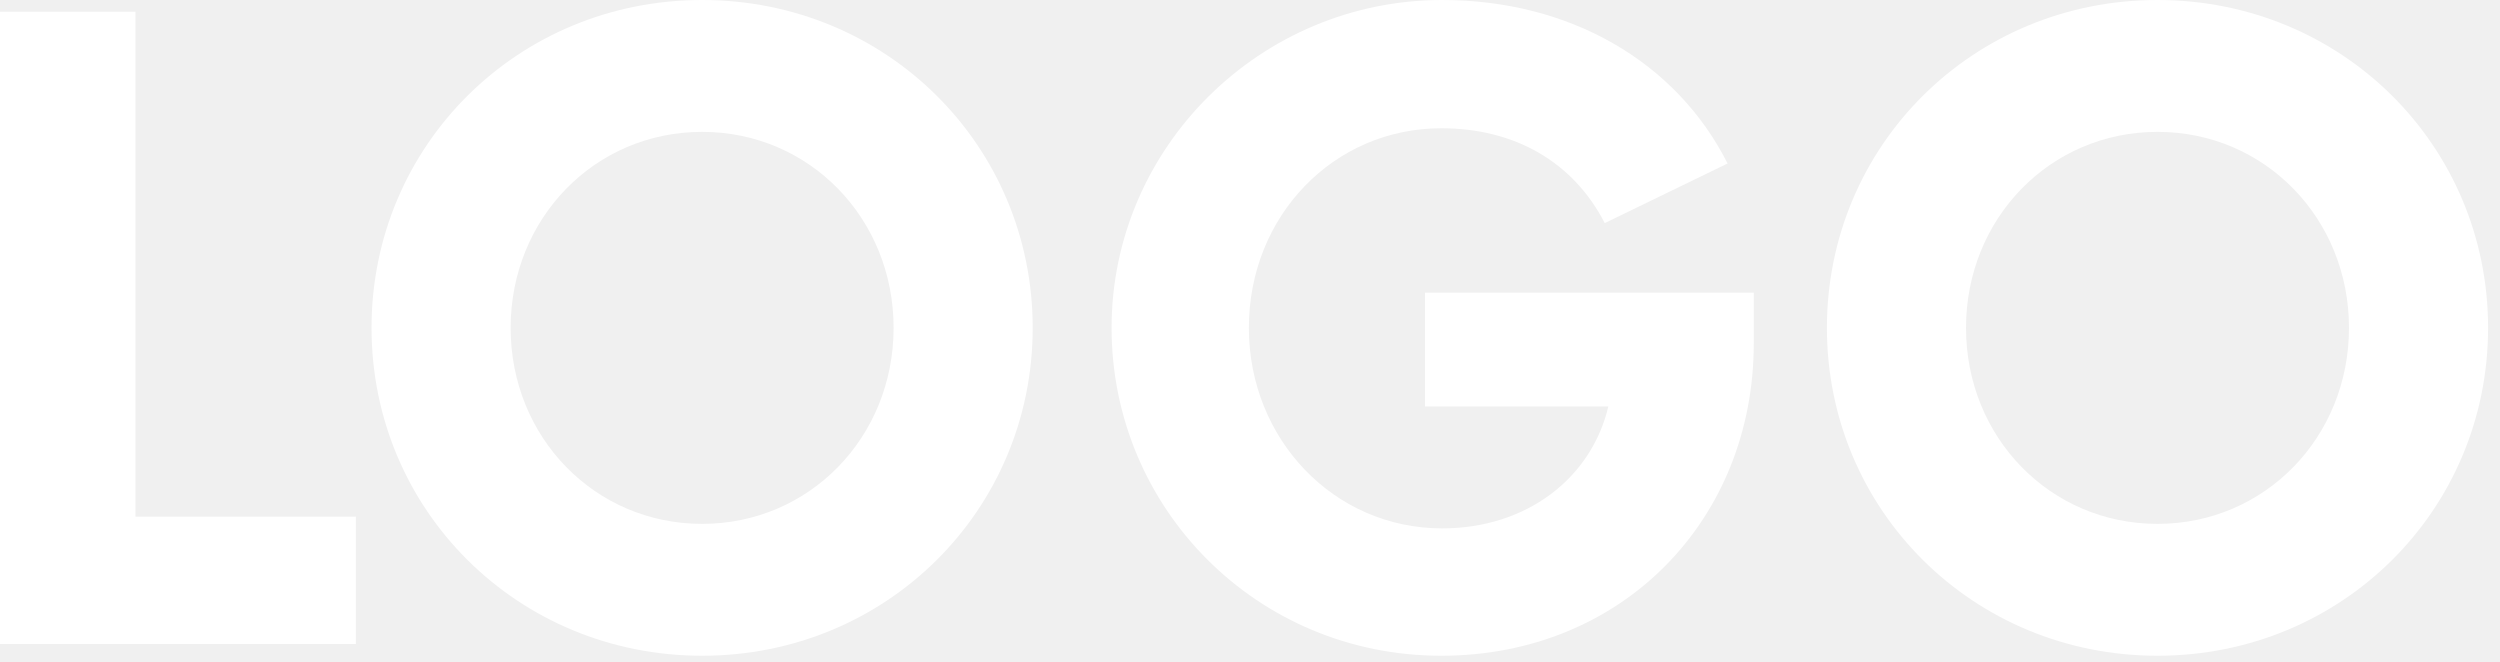
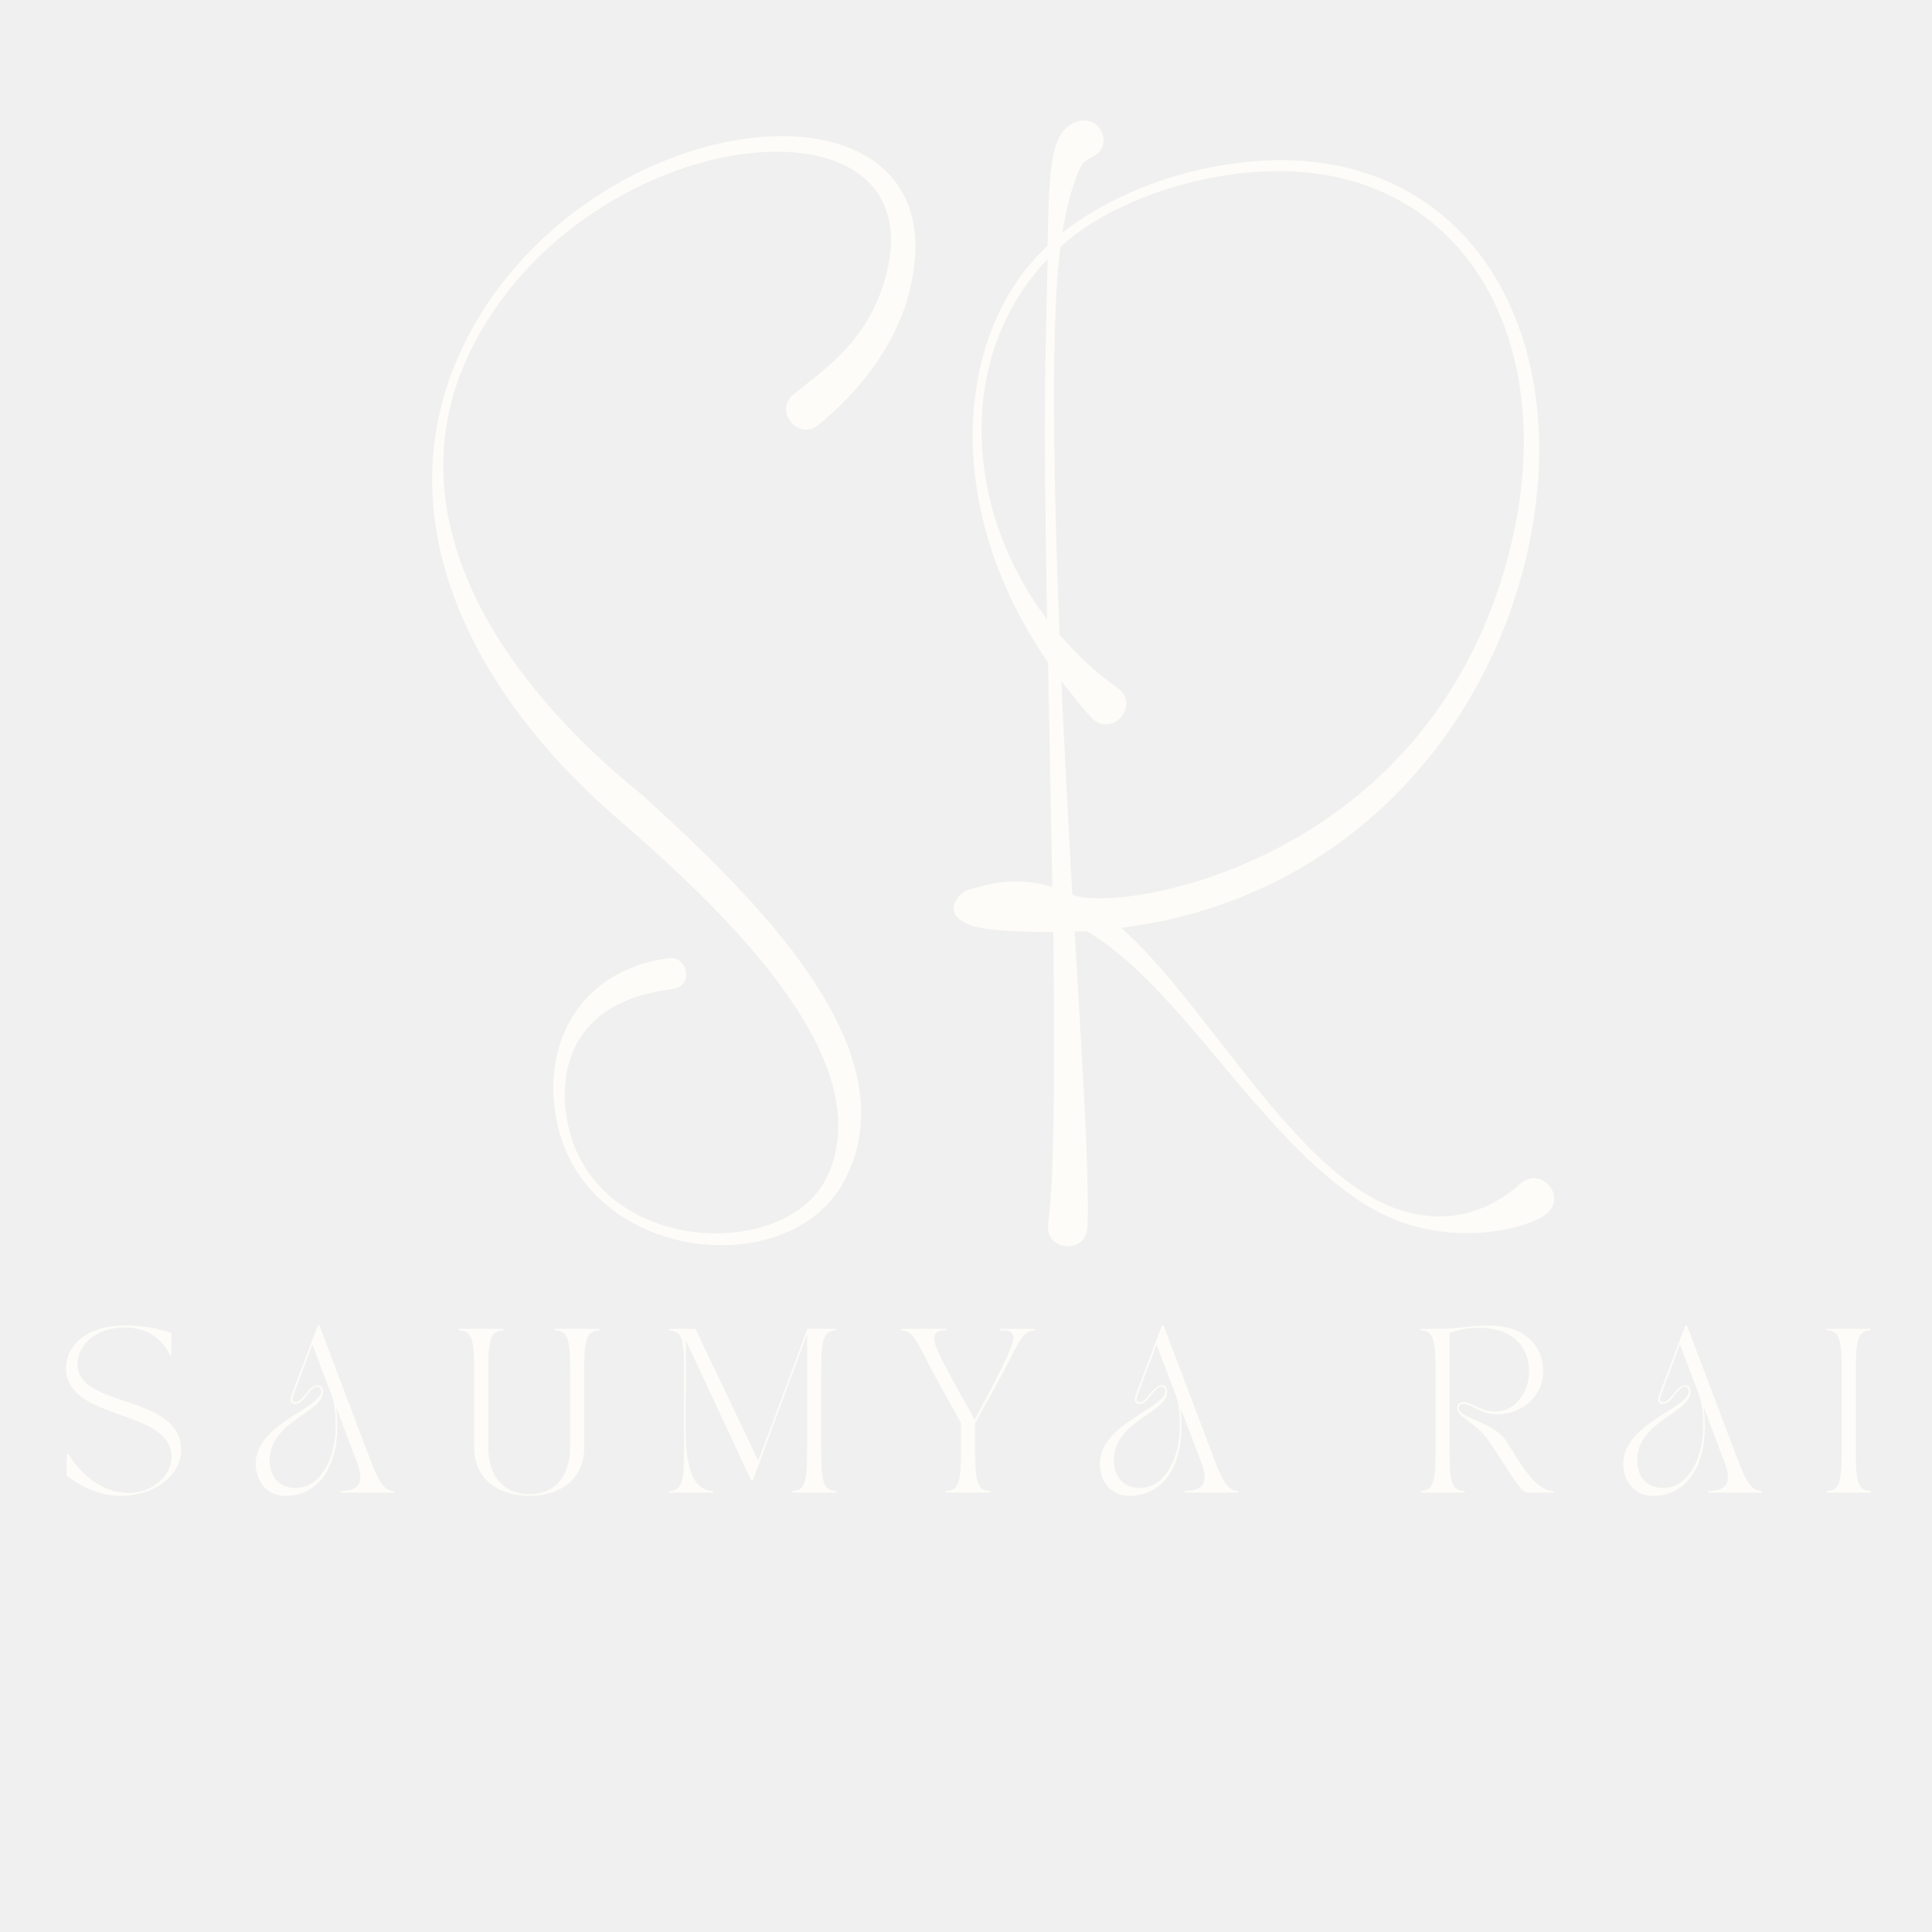
- <svg xmlns="http://www.w3.org/2000/svg" width="155" height="41" viewBox="0 0 155 41" fill="none">
-   <path d="M0 0.728V39.928H22.064V32.032H8.4V0.728H0Z" fill="white" />
-   <path d="M64.027 20.328C64.027 9.016 54.955 0 43.531 0C32.107 0 23.035 9.016 23.035 20.328C23.035 31.64 32.107 40.656 43.531 40.656C54.955 40.656 64.027 31.64 64.027 20.328ZM55.403 20.328C55.403 27.104 50.195 32.48 43.531 32.48C36.867 32.48 31.659 27.104 31.659 20.328C31.659 13.552 36.867 8.176 43.531 8.176C50.195 8.176 55.403 13.552 55.403 20.328Z" fill="white" />
-   <path d="M107.11 10.136C103.918 3.808 97.31 0 89.414 0C78.158 0 68.918 9.128 68.918 20.328C68.918 31.528 77.934 40.656 89.358 40.656C100.558 40.656 108.734 32.256 108.734 21.28V18.144H88.35V25.2H99.718C98.654 29.68 94.622 32.76 89.414 32.76C82.694 32.76 77.43 27.216 77.43 20.328C77.43 13.384 82.694 7.952 89.358 7.952C93.894 7.952 97.534 10.024 99.494 13.832L107.11 10.136Z" fill="white" />
-   <path d="M154.261 20.328C154.261 9.016 145.189 0 133.765 0C122.341 0 113.269 9.016 113.269 20.328C113.269 31.64 122.341 40.656 133.765 40.656C145.189 40.656 154.261 31.64 154.261 20.328ZM145.637 20.328C145.637 27.104 140.429 32.48 133.765 32.48C127.101 32.48 121.893 27.104 121.893 20.328C121.893 13.552 127.101 8.176 133.765 8.176C140.429 8.176 145.637 13.552 145.637 20.328Z" fill="white" />
+ <svg xmlns="http://www.w3.org/2000/svg" width="500" zoomAndPan="magnify" viewBox="0 0 375 375" height="500" preserveAspectRatio="xMidYMid meet" version="1.0">
+   <defs>
+     <g />
+   </defs>
+   <g fill="#fdfcf8" fill-opacity="1">
+     <g transform="translate(83.73047, 236.6219)">
+       <g>
+         <path d="M 10.59 -177.262 C -12.246 -142.27 4.973 -104.148 37.109 -76.891 C 56.078 -60.316 87.758 -30.848 76.707 -8.012 C 68.789 8.195 32.414 7.09 26.613 -17.863 C 24.77 -25.785 24.863 -41.992 46.871 -44.66 C 50.832 -45.121 50.004 -51.105 46.043 -50.648 C 27.535 -48.07 21.18 -32.414 24.496 -18.234 C 30.664 8.562 69.617 12.34 80.113 -7.367 C 93.652 -32.781 62.434 -62.617 41.348 -81.957 C 9.762 -107.371 -10.867 -142.457 12.062 -176.25 C 38.309 -215.109 101.203 -218.52 87.203 -179.844 C 83.336 -169.621 76.43 -165.016 70.262 -160.043 C 66.395 -156.914 71.184 -150.926 75.141 -154.148 C 82.785 -160.41 89.324 -168.609 92.27 -178.184 C 105.344 -222.57 38.398 -219.438 10.59 -177.262 Z M 10.59 -177.262 " />
+       </g>
+     </g>
+   </g>
+   <g fill="#fdfcf8" fill-opacity="1">
+     <g transform="translate(185.012, 236.6219)">
+       <g>
+         <path d="M 110.133 -6.906 C 102.121 0.277 91.715 1.84 80.852 -4.422 C 63.355 -14.457 47.883 -43.004 32.598 -56.539 C 72.93 -61.512 101.293 -90.426 110.688 -126.25 C 121.828 -169.438 101.754 -206.086 62.711 -205.535 C 48.898 -205.258 33.152 -200.746 21.18 -191.445 C 21.824 -195.219 22.836 -200.008 24.402 -203.508 C 25.141 -205.258 26.152 -205.719 27.164 -206.27 C 30.848 -208.113 29.098 -213.27 25.324 -213.27 C 21.18 -212.902 19.797 -209.125 19.152 -204.98 C 18.508 -200.562 18.418 -193.562 18.324 -188.867 C 1.195 -173.305 -3.223 -139.418 18.418 -108.016 C 18.418 -107.648 19.152 -70.535 19.246 -64.461 C 13.996 -66.023 9.117 -65.84 4.051 -64.184 C 0.828 -64 -4.422 -57.461 7.645 -56.172 C 12.246 -55.711 17.773 -55.711 19.43 -55.711 C 20.074 -4.695 18.508 -1.383 18.418 1.289 C 18.141 6.355 25.785 6.723 26.059 1.656 C 26.52 -8.289 24.77 -34.715 23.574 -55.805 C 24.309 -55.805 25.047 -55.895 25.875 -55.895 C 44.199 -45.215 59.211 -15.93 79.93 -2.855 C 95.125 6.723 112.25 1.656 115.289 -1.105 C 119.156 -4.512 114 -10.312 110.133 -6.906 Z M 18.324 -186.289 C 17.957 -165.66 17.402 -160.871 18.234 -116.395 C 1.75 -138.129 0.738 -168.055 18.324 -186.289 Z M 31.953 -103.043 C 27.809 -105.988 24.035 -109.488 20.629 -113.449 C 19.984 -131.312 18.508 -171 20.812 -188.684 C 30.758 -197.891 48.527 -203.324 62.527 -203.414 C 100.098 -203.785 119.434 -168.516 107.004 -126.062 C 89.969 -67.773 30.941 -59.305 23.113 -62.984 C 22.562 -72.656 21.363 -95.586 20.996 -104.426 C 22.102 -103.043 26.336 -97.52 27.441 -96.781 C 31.586 -93.836 36.098 -100.098 31.953 -103.043 Z M 31.953 -103.043 " />
+       </g>
+     </g>
+   </g>
+   <g fill="#fdfcf8" fill-opacity="1">
+     <g transform="translate(10.91631, 289.7091)">
+       <g>
+         <path d="M 1.906 -24.164 C 1.906 -13.734 22.383 -16.438 22.383 -6.867 C 22.383 -3.34 18.727 0.062 14.086 0.062 C 6.516 0.062 2.352 -7.504 2.352 -7.504 L 2.035 -7.504 L 2.035 -3.242 C 4.387 -1.496 8.105 0.637 12.305 0.637 C 19.648 0.637 24.227 -3.75 24.227 -8.172 C 24.227 -19.297 4.133 -16.215 4.133 -24.926 C 4.133 -28.453 7.375 -32.047 13.289 -32.047 C 20.094 -32.047 22.031 -26.707 22.031 -26.707 L 22.352 -26.707 L 22.352 -30.965 C 19.902 -31.793 17.199 -32.43 13.289 -32.43 C 5.945 -32.43 1.906 -28.582 1.906 -24.164 Z M 1.906 -24.164 " />
+       </g>
+     </g>
+   </g>
+   <g fill="#fdfcf8" fill-opacity="1">
+     <g transform="translate(48.67737, 289.7091)">
+       <g>
+         <path d="M 0.953 -5.562 C 0.953 -2.258 3.051 0.637 6.738 0.637 C 13.066 0.637 16.785 -4.961 16.785 -12.684 C 16.785 -14.211 16.723 -15.484 16.594 -16.5 L 20.539 -6.105 C 21.746 -2.895 21.906 -0.316 17.422 -0.316 L 17.422 0 L 27.852 0 L 27.852 -0.316 C 25.91 -0.316 24.895 -2.066 23.496 -5.562 L 13.32 -32.43 L 13.004 -32.43 C 11 -27.152 9.824 -24.004 7.883 -18.883 C 7.566 -18.059 7.727 -17.199 8.617 -17.199 C 10.43 -17.199 11.383 -20.539 12.906 -20.539 C 13.32 -20.539 13.672 -20.285 13.672 -19.68 C 13.672 -16.375 0.953 -13.383 0.953 -5.562 Z M 3.656 -6.168 C 3.656 -14.02 14.02 -15.355 14.02 -19.617 C 14.02 -20.441 13.574 -20.855 12.973 -20.855 C 11.285 -20.855 10.109 -17.52 8.648 -17.52 C 8.141 -17.52 7.883 -17.898 8.297 -19.012 L 11.953 -28.742 L 15.801 -18.598 C 16.375 -16.723 16.469 -14.973 16.469 -12.621 C 16.469 -7.406 13.957 -0.891 8.648 -0.891 C 5.531 -0.891 3.656 -3.18 3.656 -6.168 Z M 3.656 -6.168 " />
+       </g>
+     </g>
+   </g>
+   <g fill="#fdfcf8" fill-opacity="1">
+     <g transform="translate(88.15462, 289.7091)">
+       <g>
+         <path d="M 0.953 -31.473 C 3.688 -31.473 3.879 -29.219 3.879 -22.953 L 3.879 -8.84 C 3.879 -2.418 8.773 0.637 14.625 0.637 C 20.473 0.637 25.242 -2.48 25.242 -8.84 L 25.242 -22.953 C 25.242 -29.219 25.434 -31.473 28.168 -31.473 L 28.168 -31.793 L 19.586 -31.793 L 19.586 -31.473 C 22.316 -31.473 22.508 -29.219 22.508 -22.953 L 22.508 -8.84 C 22.508 -2.703 19.141 0.316 14.625 0.316 C 10.109 0.316 6.613 -2.672 6.613 -8.84 L 6.613 -22.953 C 6.613 -29.219 6.805 -31.473 9.539 -31.473 L 9.539 -31.793 L 0.953 -31.793 Z M 0.953 -31.473 " />
+       </g>
+     </g>
+   </g>
+   <g fill="#fdfcf8" fill-opacity="1">
+     <g transform="translate(128.9031, 289.7091)">
+       <g>
+         <path d="M 0.953 -31.793 L 0.953 -31.473 C 3.688 -31.473 3.879 -29.219 3.879 -22.953 L 3.879 -8.84 C 3.879 -2.574 3.688 -0.316 0.953 -0.316 L 0.953 0 L 9.539 0 L 9.539 -0.316 C 6.805 -0.316 4.195 -2.605 4.195 -11.859 L 4.195 -15.895 L 4.227 -29.535 C 9.062 -19.172 11.922 -13.004 16.914 -2.32 L 17.199 -2.32 C 21.109 -12.812 24.32 -21.555 27.754 -30.742 L 27.754 -8.84 C 27.754 -2.574 27.562 -0.316 24.828 -0.316 L 24.828 0 L 33.414 0 L 33.414 -0.316 C 30.68 -0.316 30.488 -2.574 30.488 -8.84 L 30.488 -22.953 C 30.488 -29.219 30.68 -31.473 33.414 -31.473 L 33.414 -31.793 L 27.82 -31.793 L 18.281 -6.168 L 6.074 -31.793 Z M 0.953 -31.793 " />
+       </g>
+     </g>
+   </g>
+   <g fill="#fdfcf8" fill-opacity="1">
+     <g transform="translate(174.8955, 289.7091)">
+       <g>
+         <path d="M 0 -31.473 C 2.418 -31.473 3.18 -29.09 6.074 -23.559 C 8.043 -19.871 10.555 -15.547 11.637 -13.449 L 11.637 -8.84 C 11.637 -2.574 11.445 -0.316 8.711 -0.316 L 8.711 0 L 17.297 0 L 17.297 -0.316 C 14.562 -0.316 14.371 -2.574 14.371 -8.84 L 14.371 -13.449 C 15.449 -15.547 17.961 -19.871 19.934 -23.559 C 22.828 -29.09 23.59 -31.473 26.008 -31.473 L 26.008 -31.793 L 19.203 -31.793 L 19.203 -31.473 L 20.027 -31.473 C 20.918 -31.473 21.809 -31.156 21.809 -30.012 C 21.809 -27.914 16.469 -18.281 14.273 -14.117 C 12.305 -17.961 6.422 -27.629 6.422 -29.789 C 6.422 -31.062 7.25 -31.473 8.141 -31.473 L 8.84 -31.473 L 8.84 -31.793 L 0 -31.793 Z M 0 -31.473 " />
+       </g>
+     </g>
+   </g>
+   <g fill="#fdfcf8" fill-opacity="1">
+     <g transform="translate(212.5295, 289.7091)">
+       <g>
+         <path d="M 0.953 -5.562 C 0.953 -2.258 3.051 0.637 6.738 0.637 C 13.066 0.637 16.785 -4.961 16.785 -12.684 C 16.785 -14.211 16.723 -15.484 16.594 -16.5 L 20.539 -6.105 C 21.746 -2.895 21.906 -0.316 17.422 -0.316 L 17.422 0 L 27.852 0 L 27.852 -0.316 C 25.91 -0.316 24.895 -2.066 23.496 -5.562 L 13.32 -32.43 L 13.004 -32.43 C 11 -27.152 9.824 -24.004 7.883 -18.883 C 7.566 -18.059 7.727 -17.199 8.617 -17.199 C 10.43 -17.199 11.383 -20.539 12.906 -20.539 C 13.32 -20.539 13.672 -20.285 13.672 -19.68 C 13.672 -16.375 0.953 -13.383 0.953 -5.562 Z M 3.656 -6.168 C 3.656 -14.02 14.02 -15.355 14.02 -19.617 C 14.02 -20.441 13.574 -20.855 12.973 -20.855 C 11.285 -20.855 10.109 -17.52 8.648 -17.52 C 8.141 -17.52 7.883 -17.898 8.297 -19.012 L 11.953 -28.742 L 15.801 -18.598 C 16.375 -16.723 16.469 -14.973 16.469 -12.621 C 16.469 -7.406 13.957 -0.891 8.648 -0.891 C 5.531 -0.891 3.656 -3.18 3.656 -6.168 Z M 3.656 -6.168 " />
+       </g>
+     </g>
+   </g>
+   <g fill="#fdfcf8" fill-opacity="1">
+     <g transform="translate(252.0067, 289.7091)">
+       <g />
+     </g>
+   </g>
+   <g fill="#fdfcf8" fill-opacity="1">
+     <g transform="translate(274.767, 289.7091)">
+       <g>
+         <path d="M 0.953 0 L 9.508 0 L 9.508 -0.316 C 6.773 -0.316 6.582 -2.574 6.582 -8.84 L 6.582 -30.965 C 8.52 -31.664 10.047 -31.984 12.398 -31.984 C 18.312 -31.984 22.031 -28.742 22.031 -23.461 C 22.031 -19.648 19.457 -15.738 15.484 -15.738 C 12.527 -15.738 11.062 -17.551 9.188 -17.551 C 8.617 -17.551 8.074 -17.23 8.074 -16.469 C 8.074 -14.305 11.445 -14.18 14.527 -9.539 C 19.551 -2.004 20.441 0 21.906 0 L 26.77 0 L 26.77 -0.316 C 23.145 -0.316 20.188 -5.977 17.676 -9.887 C 15.102 -13.895 8.395 -14.34 8.395 -16.406 C 8.395 -17.137 8.934 -17.23 9.316 -17.23 C 10.652 -17.23 12.684 -15.195 15.672 -15.195 C 21.207 -15.195 24.766 -19.141 24.766 -23.496 C 24.766 -28.676 20.984 -32.43 14.211 -32.43 C 10.523 -32.43 8.266 -31.793 4.77 -31.793 L 0.953 -31.793 L 0.953 -31.473 C 3.688 -31.473 3.879 -29.219 3.879 -22.953 L 3.879 -8.84 C 3.879 -2.574 3.688 -0.316 0.953 -0.316 Z M 0.953 0 " />
+       </g>
+     </g>
+   </g>
+   <g fill="#fdfcf8" fill-opacity="1">
+     <g transform="translate(314.1172, 289.7091)">
+       <g>
+         <path d="M 0.953 -5.562 C 0.953 -2.258 3.051 0.637 6.738 0.637 C 13.066 0.637 16.785 -4.961 16.785 -12.684 C 16.785 -14.211 16.723 -15.484 16.594 -16.5 L 20.539 -6.105 C 21.746 -2.895 21.906 -0.316 17.422 -0.316 L 17.422 0 L 27.852 0 L 27.852 -0.316 C 25.91 -0.316 24.895 -2.066 23.496 -5.562 L 13.32 -32.43 L 13.004 -32.43 C 11 -27.152 9.824 -24.004 7.883 -18.883 C 7.566 -18.059 7.727 -17.199 8.617 -17.199 C 10.43 -17.199 11.383 -20.539 12.906 -20.539 C 13.32 -20.539 13.672 -20.285 13.672 -19.68 C 13.672 -16.375 0.953 -13.383 0.953 -5.562 Z M 3.656 -6.168 C 3.656 -14.02 14.02 -15.355 14.02 -19.617 C 14.02 -20.441 13.574 -20.855 12.973 -20.855 C 11.285 -20.855 10.109 -17.52 8.648 -17.52 C 8.141 -17.52 7.883 -17.898 8.297 -19.012 L 11.953 -28.742 L 15.801 -18.598 C 16.375 -16.723 16.469 -14.973 16.469 -12.621 C 16.469 -7.406 13.957 -0.891 8.648 -0.891 C 5.531 -0.891 3.656 -3.18 3.656 -6.168 Z M 3.656 -6.168 " />
+       </g>
+     </g>
+   </g>
+   <g fill="#fdfcf8" fill-opacity="1">
+     <g transform="translate(353.5944, 289.7091)">
+       <g>
+         <path d="M 0.953 -31.473 C 3.688 -31.473 3.879 -29.219 3.879 -22.953 L 3.879 -8.84 C 3.879 -2.574 3.688 -0.316 0.953 -0.316 L 0.953 0 L 9.539 0 L 9.539 -0.316 C 6.805 -0.316 6.613 -2.574 6.613 -8.84 L 6.613 -22.953 C 6.613 -29.219 6.805 -31.473 9.539 -31.473 L 9.539 -31.793 L 0.953 -31.793 Z M 0.953 -31.473 " />
+       </g>
+     </g>
+   </g>
</svg>
